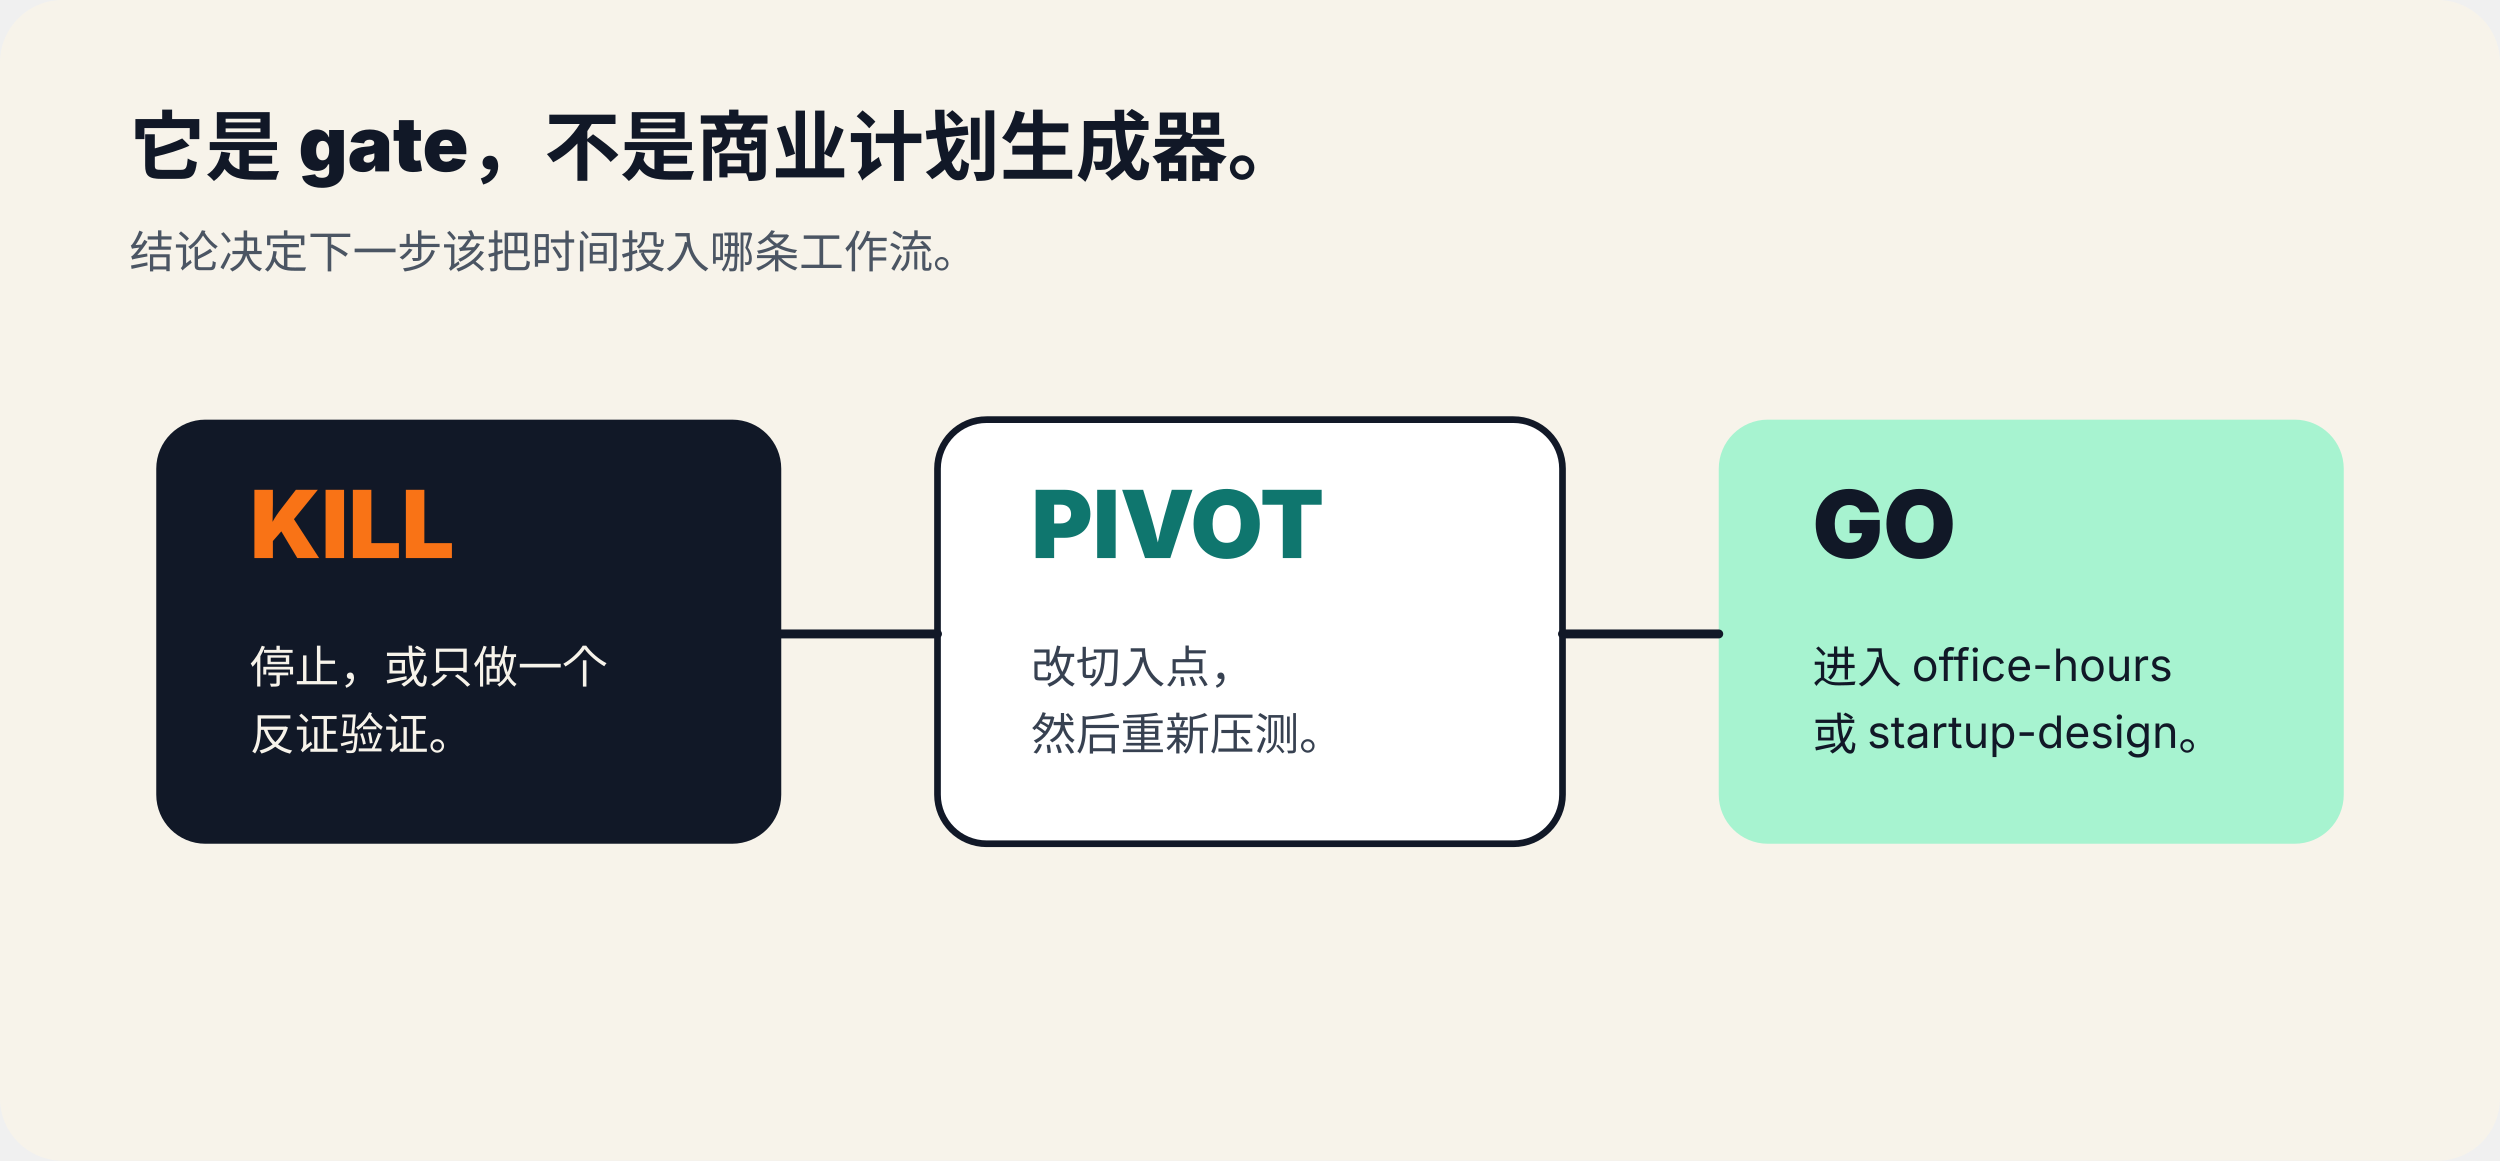
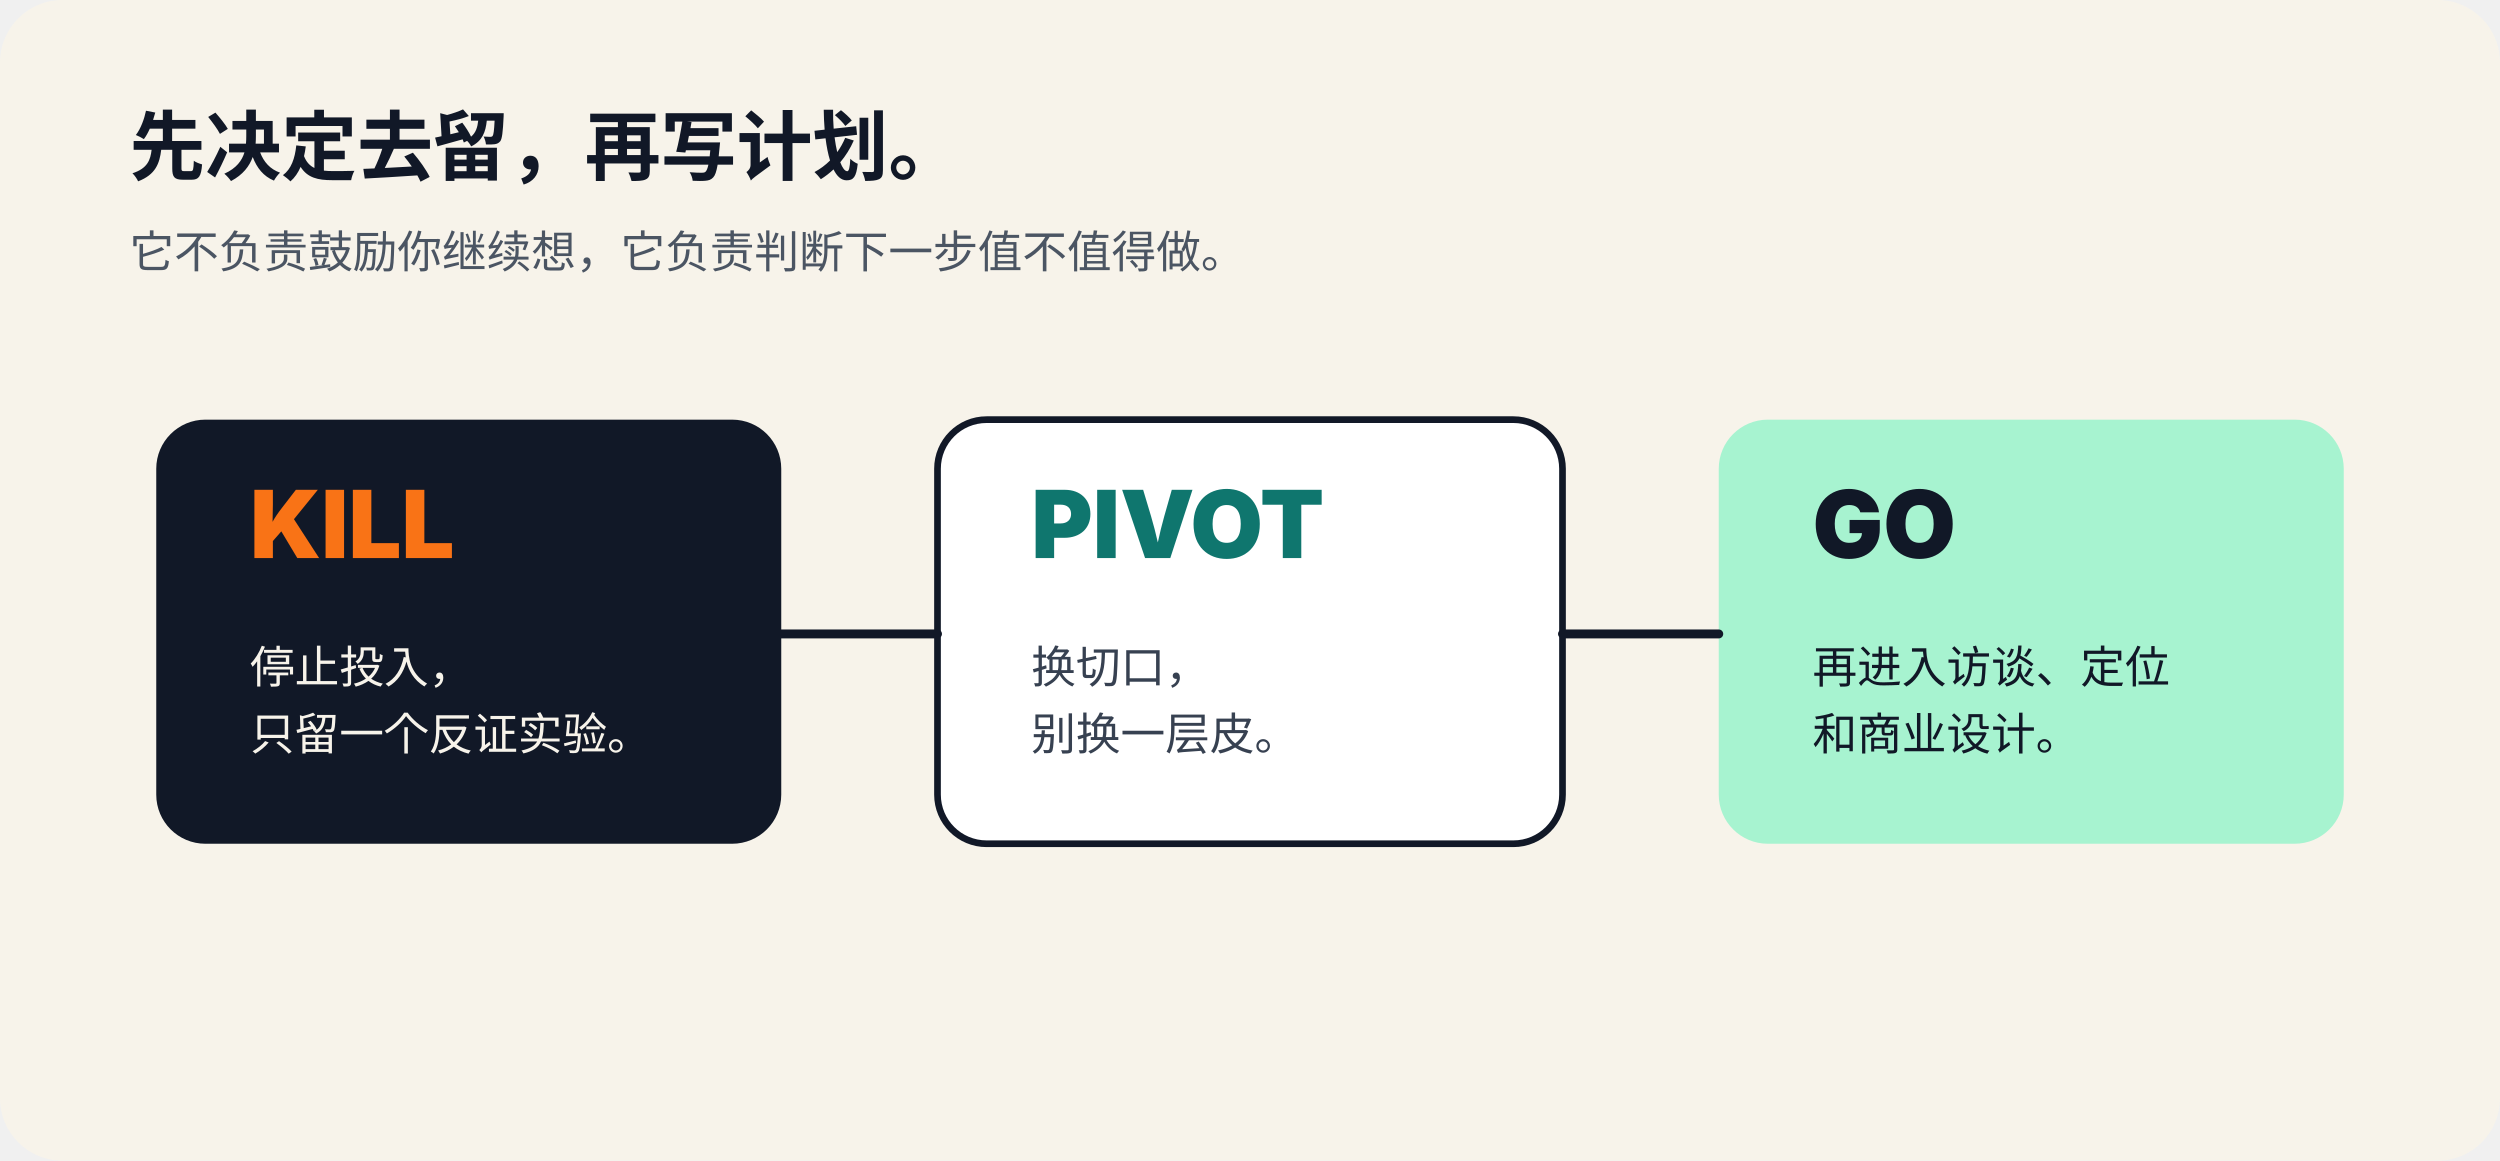
<svg xmlns="http://www.w3.org/2000/svg" width="1120" height="520" viewBox="0 0 1120 520" fill="none">
  <rect width="1120" height="520" rx="28" fill="#F7F3EA" />
-   <text x="58" y="78" fill="#111827" font-family="Inter, PingFang SC, Microsoft YaHei, Arial, sans-serif" font-size="34" font-weight="900">它是 gate，不是商业计划生成器。</text>
-   <text x="58" y="120" fill="#4B5563" font-family="Inter, PingFang SC, Microsoft YaHei, Arial, sans-serif" font-size="20">结论决定下一步该把时间投入哪条工作流。</text>
+   <text x="58" y="78" fill="#111827" font-family="Inter, PingFang SC, Microsoft YaHei, Arial, sans-serif" font-size="34" font-weight="900">先决定去留，再写计划。</text>
+   <text x="58" y="120" fill="#4B5563" font-family="Inter, PingFang SC, Microsoft YaHei, Arial, sans-serif" font-size="20">它不负责鼓励你继续想，它负责判断下一步值不值得做。</text>
  <rect x="70" y="188" width="280" height="190" rx="22" fill="#111827" />
  <text x="112" y="250" fill="#F97316" font-family="Inter, Arial, sans-serif" font-size="42" font-weight="900">KILL</text>
-   <text x="112" y="306" fill="#F7F3EA" font-family="Inter, PingFang SC, Microsoft YaHei, Arial, sans-serif" font-size="20">停止，或只做一个</text>
-   <text x="112" y="336" fill="#F7F3EA" font-family="Inter, PingFang SC, Microsoft YaHei, Arial, sans-serif" font-size="20">反证验证。</text>
+   <text x="112" y="306" fill="#F7F3EA" font-family="Inter, PingFang SC, Microsoft YaHei, Arial, sans-serif" font-size="20">停止投入，</text>
+   <text x="112" y="336" fill="#F7F3EA" font-family="Inter, PingFang SC, Microsoft YaHei, Arial, sans-serif" font-size="20">只留一个反证实验。</text>
  <rect x="420" y="188" width="280" height="190" rx="22" fill="#FFFFFF" stroke="#111827" stroke-width="3" />
  <text x="462" y="250" fill="#0F766E" font-family="Inter, Arial, sans-serif" font-size="42" font-weight="900">PIVOT</text>
-   <text x="462" y="306" fill="#374151" font-family="Inter, PingFang SC, Microsoft YaHei, Arial, sans-serif" font-size="20">改切入点，</text>
-   <text x="462" y="336" fill="#374151" font-family="Inter, PingFang SC, Microsoft YaHei, Arial, sans-serif" font-size="20">然后重新压测。</text>
+   <text x="462" y="306" fill="#374151" font-family="Inter, PingFang SC, Microsoft YaHei, Arial, sans-serif" font-size="20">换切口，</text>
+   <text x="462" y="336" fill="#374151" font-family="Inter, PingFang SC, Microsoft YaHei, Arial, sans-serif" font-size="20">别换一层皮。</text>
  <rect x="770" y="188" width="280" height="190" rx="22" fill="#A7F3D0" />
  <text x="812" y="250" fill="#111827" font-family="Inter, Arial, sans-serif" font-size="42" font-weight="900">GO</text>
-   <text x="812" y="306" fill="#111827" font-family="Inter, PingFang SC, Microsoft YaHei, Arial, sans-serif" font-size="20">进入 office-hours</text>
-   <text x="812" y="336" fill="#111827" font-family="Inter, PingFang SC, Microsoft YaHei, Arial, sans-serif" font-size="20">或 startup-design。</text>
+   <text x="812" y="306" fill="#111827" font-family="Inter, PingFang SC, Microsoft YaHei, Arial, sans-serif" font-size="20">再进入访谈、定位</text>
+   <text x="812" y="336" fill="#111827" font-family="Inter, PingFang SC, Microsoft YaHei, Arial, sans-serif" font-size="20">和商业设计。</text>
  <path d="M350 284 C378 284 392 284 420 284" stroke="#111827" stroke-width="4" stroke-linecap="round" />
  <path d="M700 284 C728 284 742 284 770 284" stroke="#111827" stroke-width="4" stroke-linecap="round" />
</svg>
